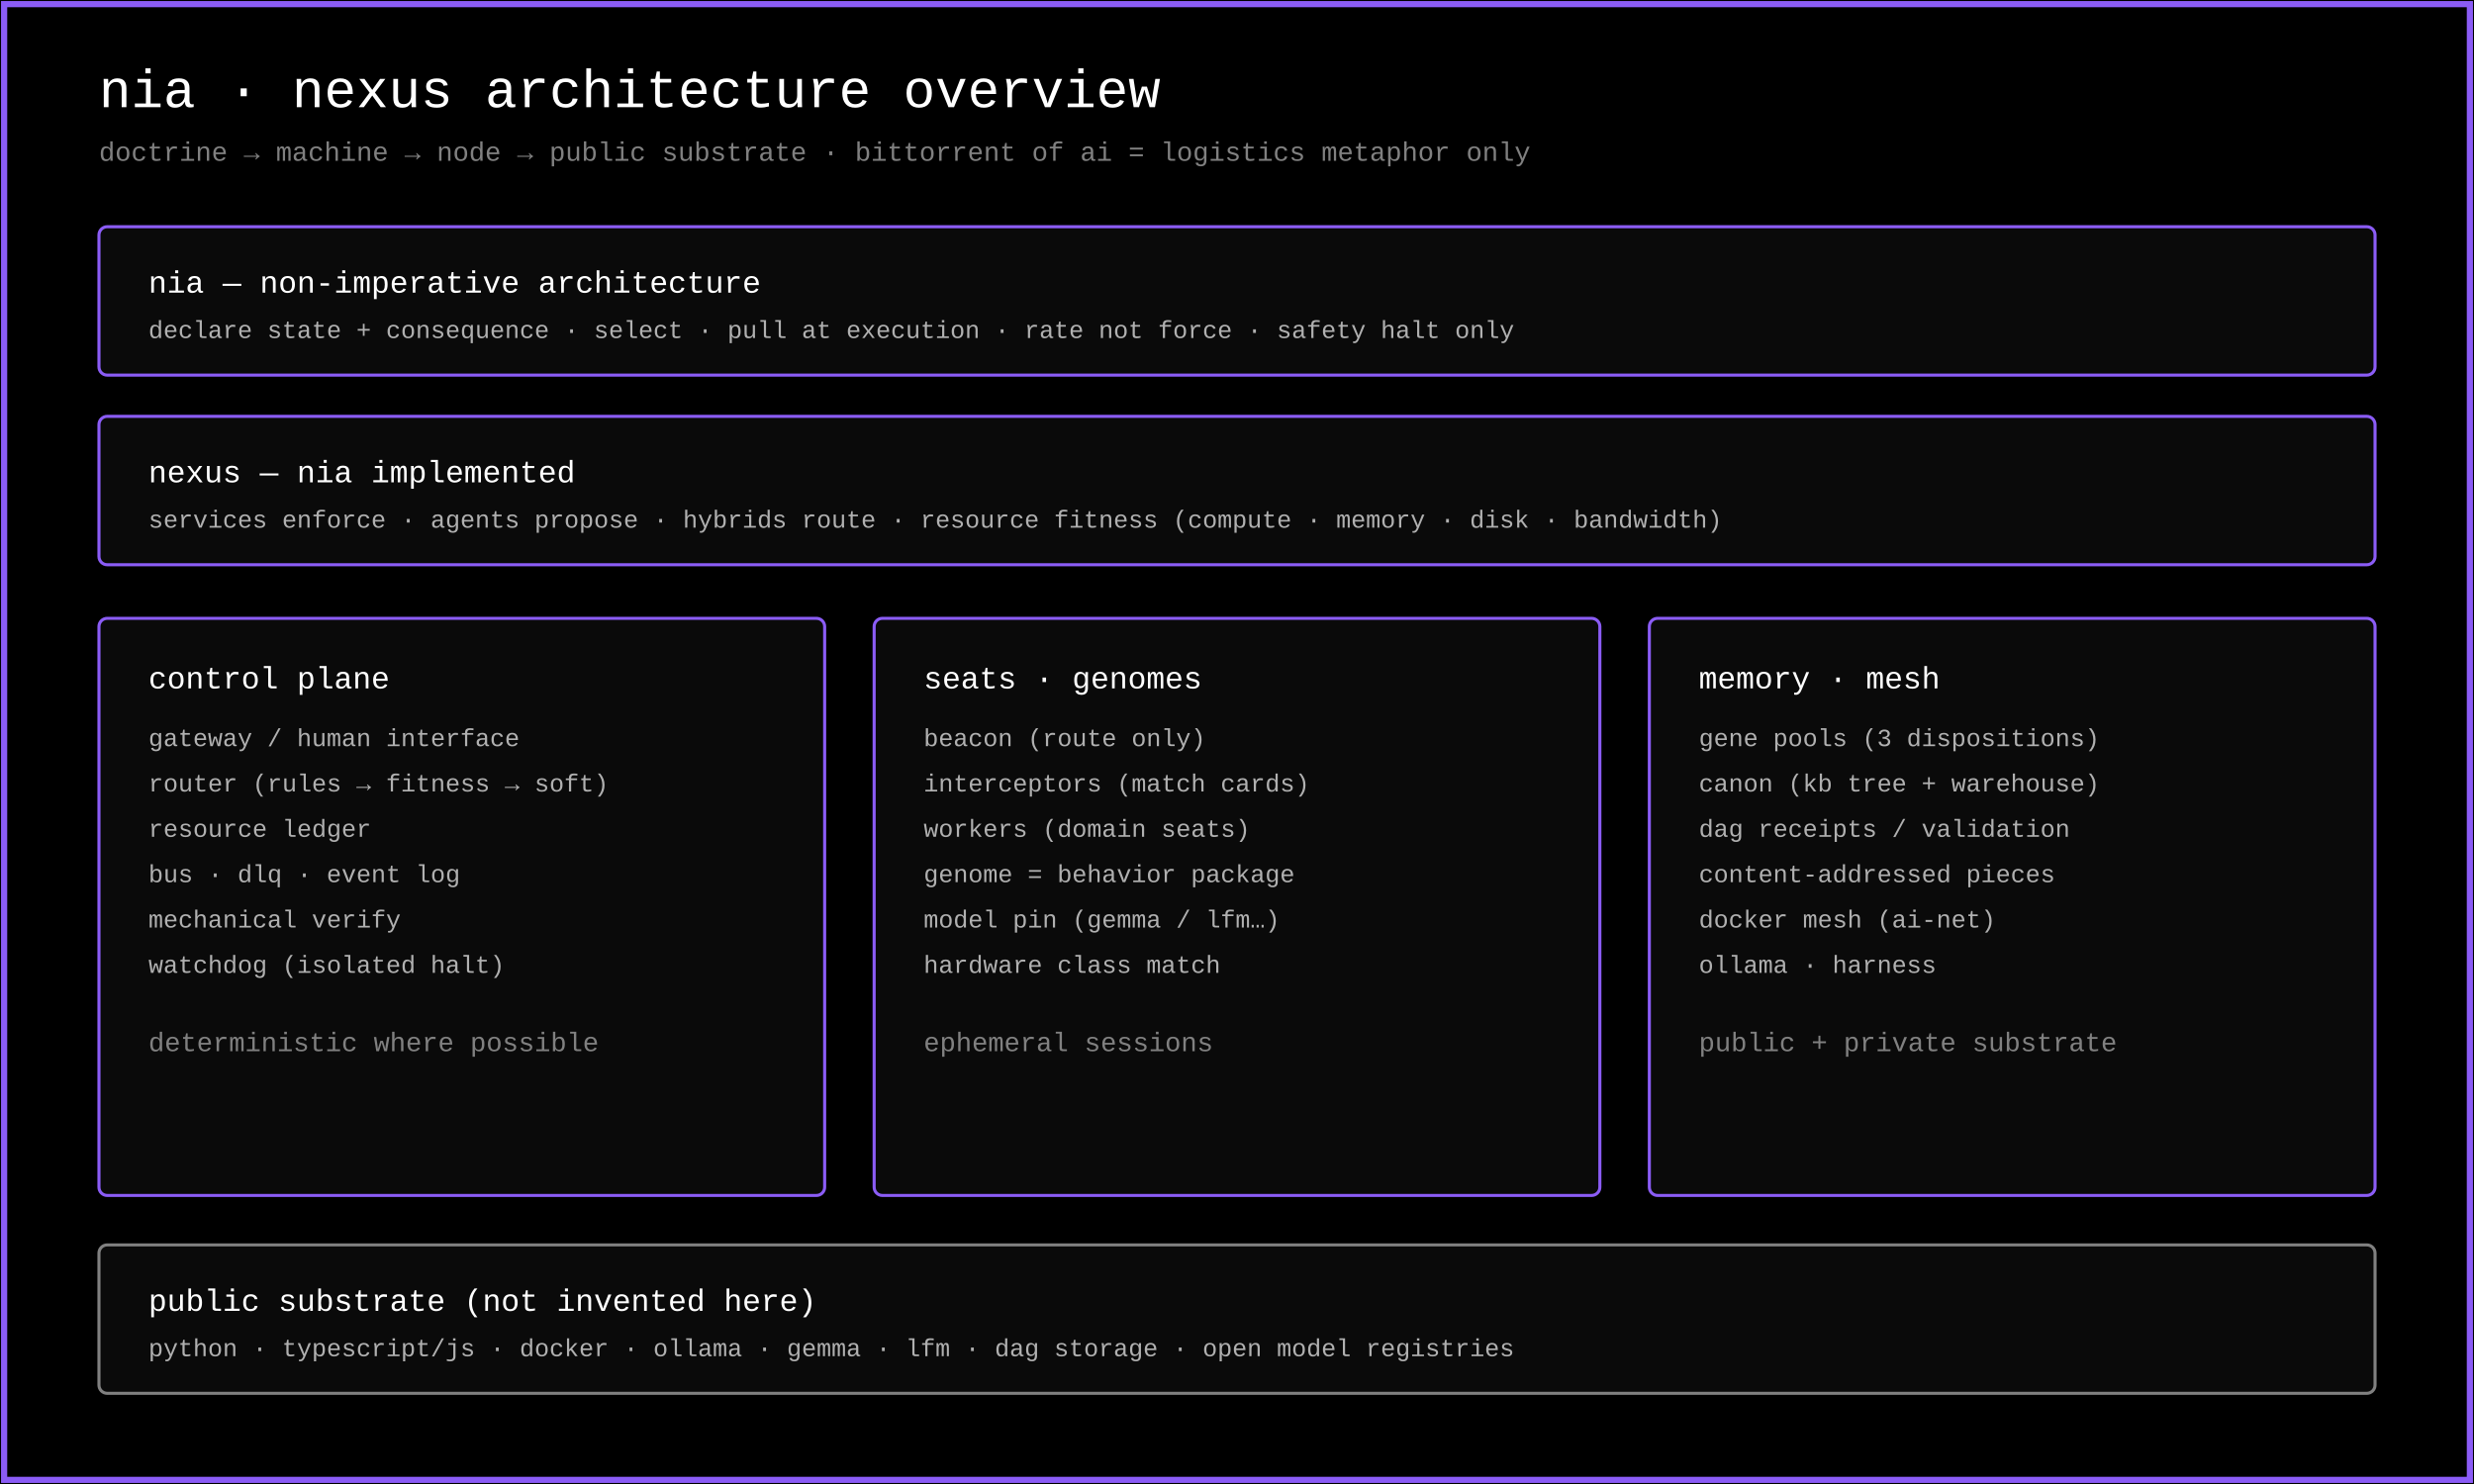
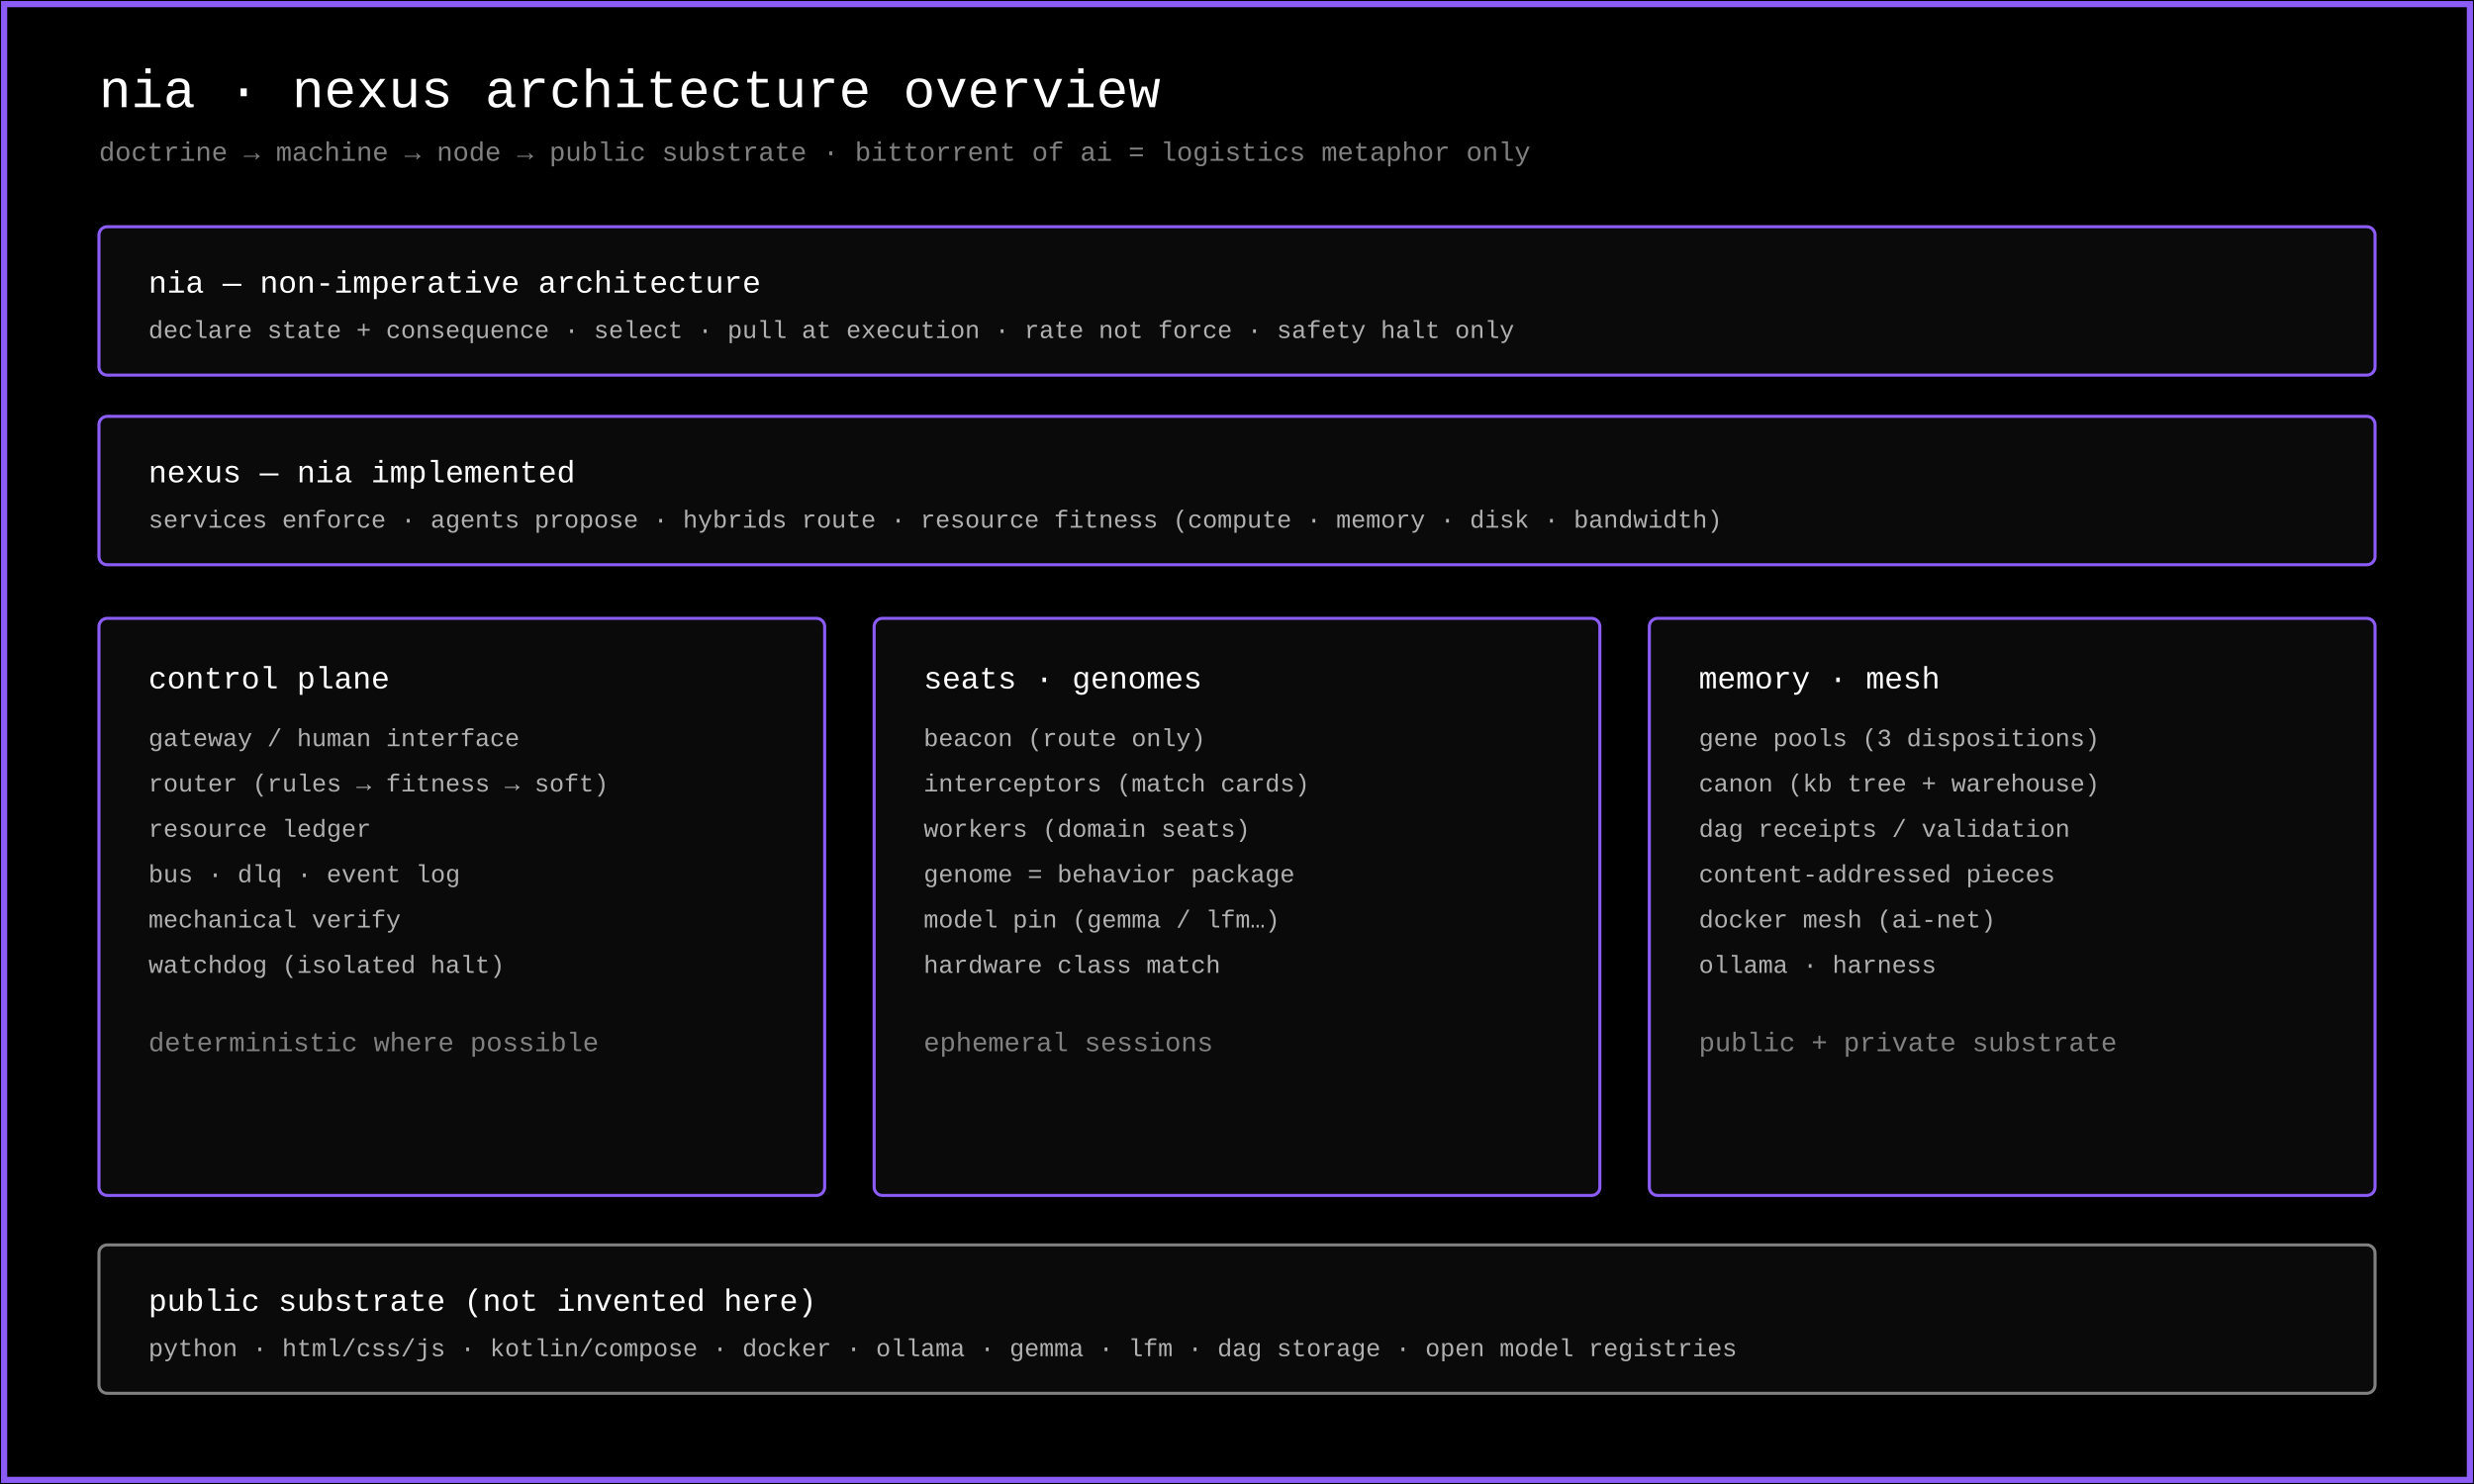
<svg xmlns="http://www.w3.org/2000/svg" width="1200" height="720" viewBox="0 0 1200 720">
  <defs>
    <style>
      .t { font-family: "Cascadia Mono", Consolas, "Courier New", monospace; fill: #ffffff; }
      .h { font-size: 26px; }
      .s { font-size: 13px; fill: #808080; }
      .b { font-size: 15px; }
      .sm { font-size: 12px; fill: #b0b0b0; }
    </style>
  </defs>
  <rect width="1200" height="720" fill="#000000" />
  <rect x="2" y="2" width="1196" height="716" fill="none" stroke="#8b5cf6" stroke-width="3" />
  <text x="48" y="52" class="t h">nia · nexus architecture overview</text>
  <text x="48" y="78" class="t s">doctrine → machine → node → public substrate · bittorrent of ai = logistics metaphor only</text>
  <rect x="48" y="110" width="1104" height="72" rx="4" fill="#0a0a0a" stroke="#8b5cf6" stroke-width="1.5" />
  <text x="72" y="142" class="t b">nia — non-imperative architecture</text>
  <text x="72" y="164" class="t sm">declare state + consequence · select · pull at execution · rate not force · safety halt only</text>
  <rect x="48" y="202" width="1104" height="72" rx="4" fill="#0a0a0a" stroke="#8b5cf6" stroke-width="1.5" />
  <text x="72" y="234" class="t b">nexus — nia implemented</text>
  <text x="72" y="256" class="t sm">services enforce · agents propose · hybrids route · resource fitness (compute · memory · disk · bandwidth)</text>
  <rect x="48" y="300" width="352" height="280" rx="4" fill="#0a0a0a" stroke="#8b5cf6" stroke-width="1.5" />
  <text x="72" y="334" class="t b">control plane</text>
  <text x="72" y="362" class="t sm">gateway / human interface</text>
  <text x="72" y="384" class="t sm">router (rules → fitness → soft)</text>
  <text x="72" y="406" class="t sm">resource ledger</text>
  <text x="72" y="428" class="t sm">bus · dlq · event log</text>
  <text x="72" y="450" class="t sm">mechanical verify</text>
  <text x="72" y="472" class="t sm">watchdog (isolated halt)</text>
  <text x="72" y="510" class="t s">deterministic where possible</text>
  <rect x="424" y="300" width="352" height="280" rx="4" fill="#0a0a0a" stroke="#8b5cf6" stroke-width="1.5" />
  <text x="448" y="334" class="t b">seats · genomes</text>
  <text x="448" y="362" class="t sm">beacon (route only)</text>
  <text x="448" y="384" class="t sm">interceptors (match cards)</text>
  <text x="448" y="406" class="t sm">workers (domain seats)</text>
  <text x="448" y="428" class="t sm">genome = behavior package</text>
  <text x="448" y="450" class="t sm">model pin (gemma / lfm…)</text>
  <text x="448" y="472" class="t sm">hardware class match</text>
  <text x="448" y="510" class="t s">ephemeral sessions</text>
  <rect x="800" y="300" width="352" height="280" rx="4" fill="#0a0a0a" stroke="#8b5cf6" stroke-width="1.5" />
  <text x="824" y="334" class="t b">memory · mesh</text>
  <text x="824" y="362" class="t sm">gene pools (3 dispositions)</text>
  <text x="824" y="384" class="t sm">canon (kb tree + warehouse)</text>
  <text x="824" y="406" class="t sm">dag receipts / validation</text>
  <text x="824" y="428" class="t sm">content-addressed pieces</text>
  <text x="824" y="450" class="t sm">docker mesh (ai-net)</text>
  <text x="824" y="472" class="t sm">ollama · harness</text>
  <text x="824" y="510" class="t s">public + private substrate</text>
  <rect x="48" y="604" width="1104" height="72" rx="4" fill="#0a0a0a" stroke="#808080" stroke-width="1.5" />
  <text x="72" y="636" class="t b">public substrate (not invented here)</text>
-   <text x="72" y="658" class="t sm">python · typescript/js · docker · ollama · gemma · lfm · dag storage · open model registries</text>
+   <text x="72" y="658" class="t sm">python · html/css/js · kotlin/compose · docker · ollama · gemma · lfm · dag storage · open model registries</text>
</svg>
